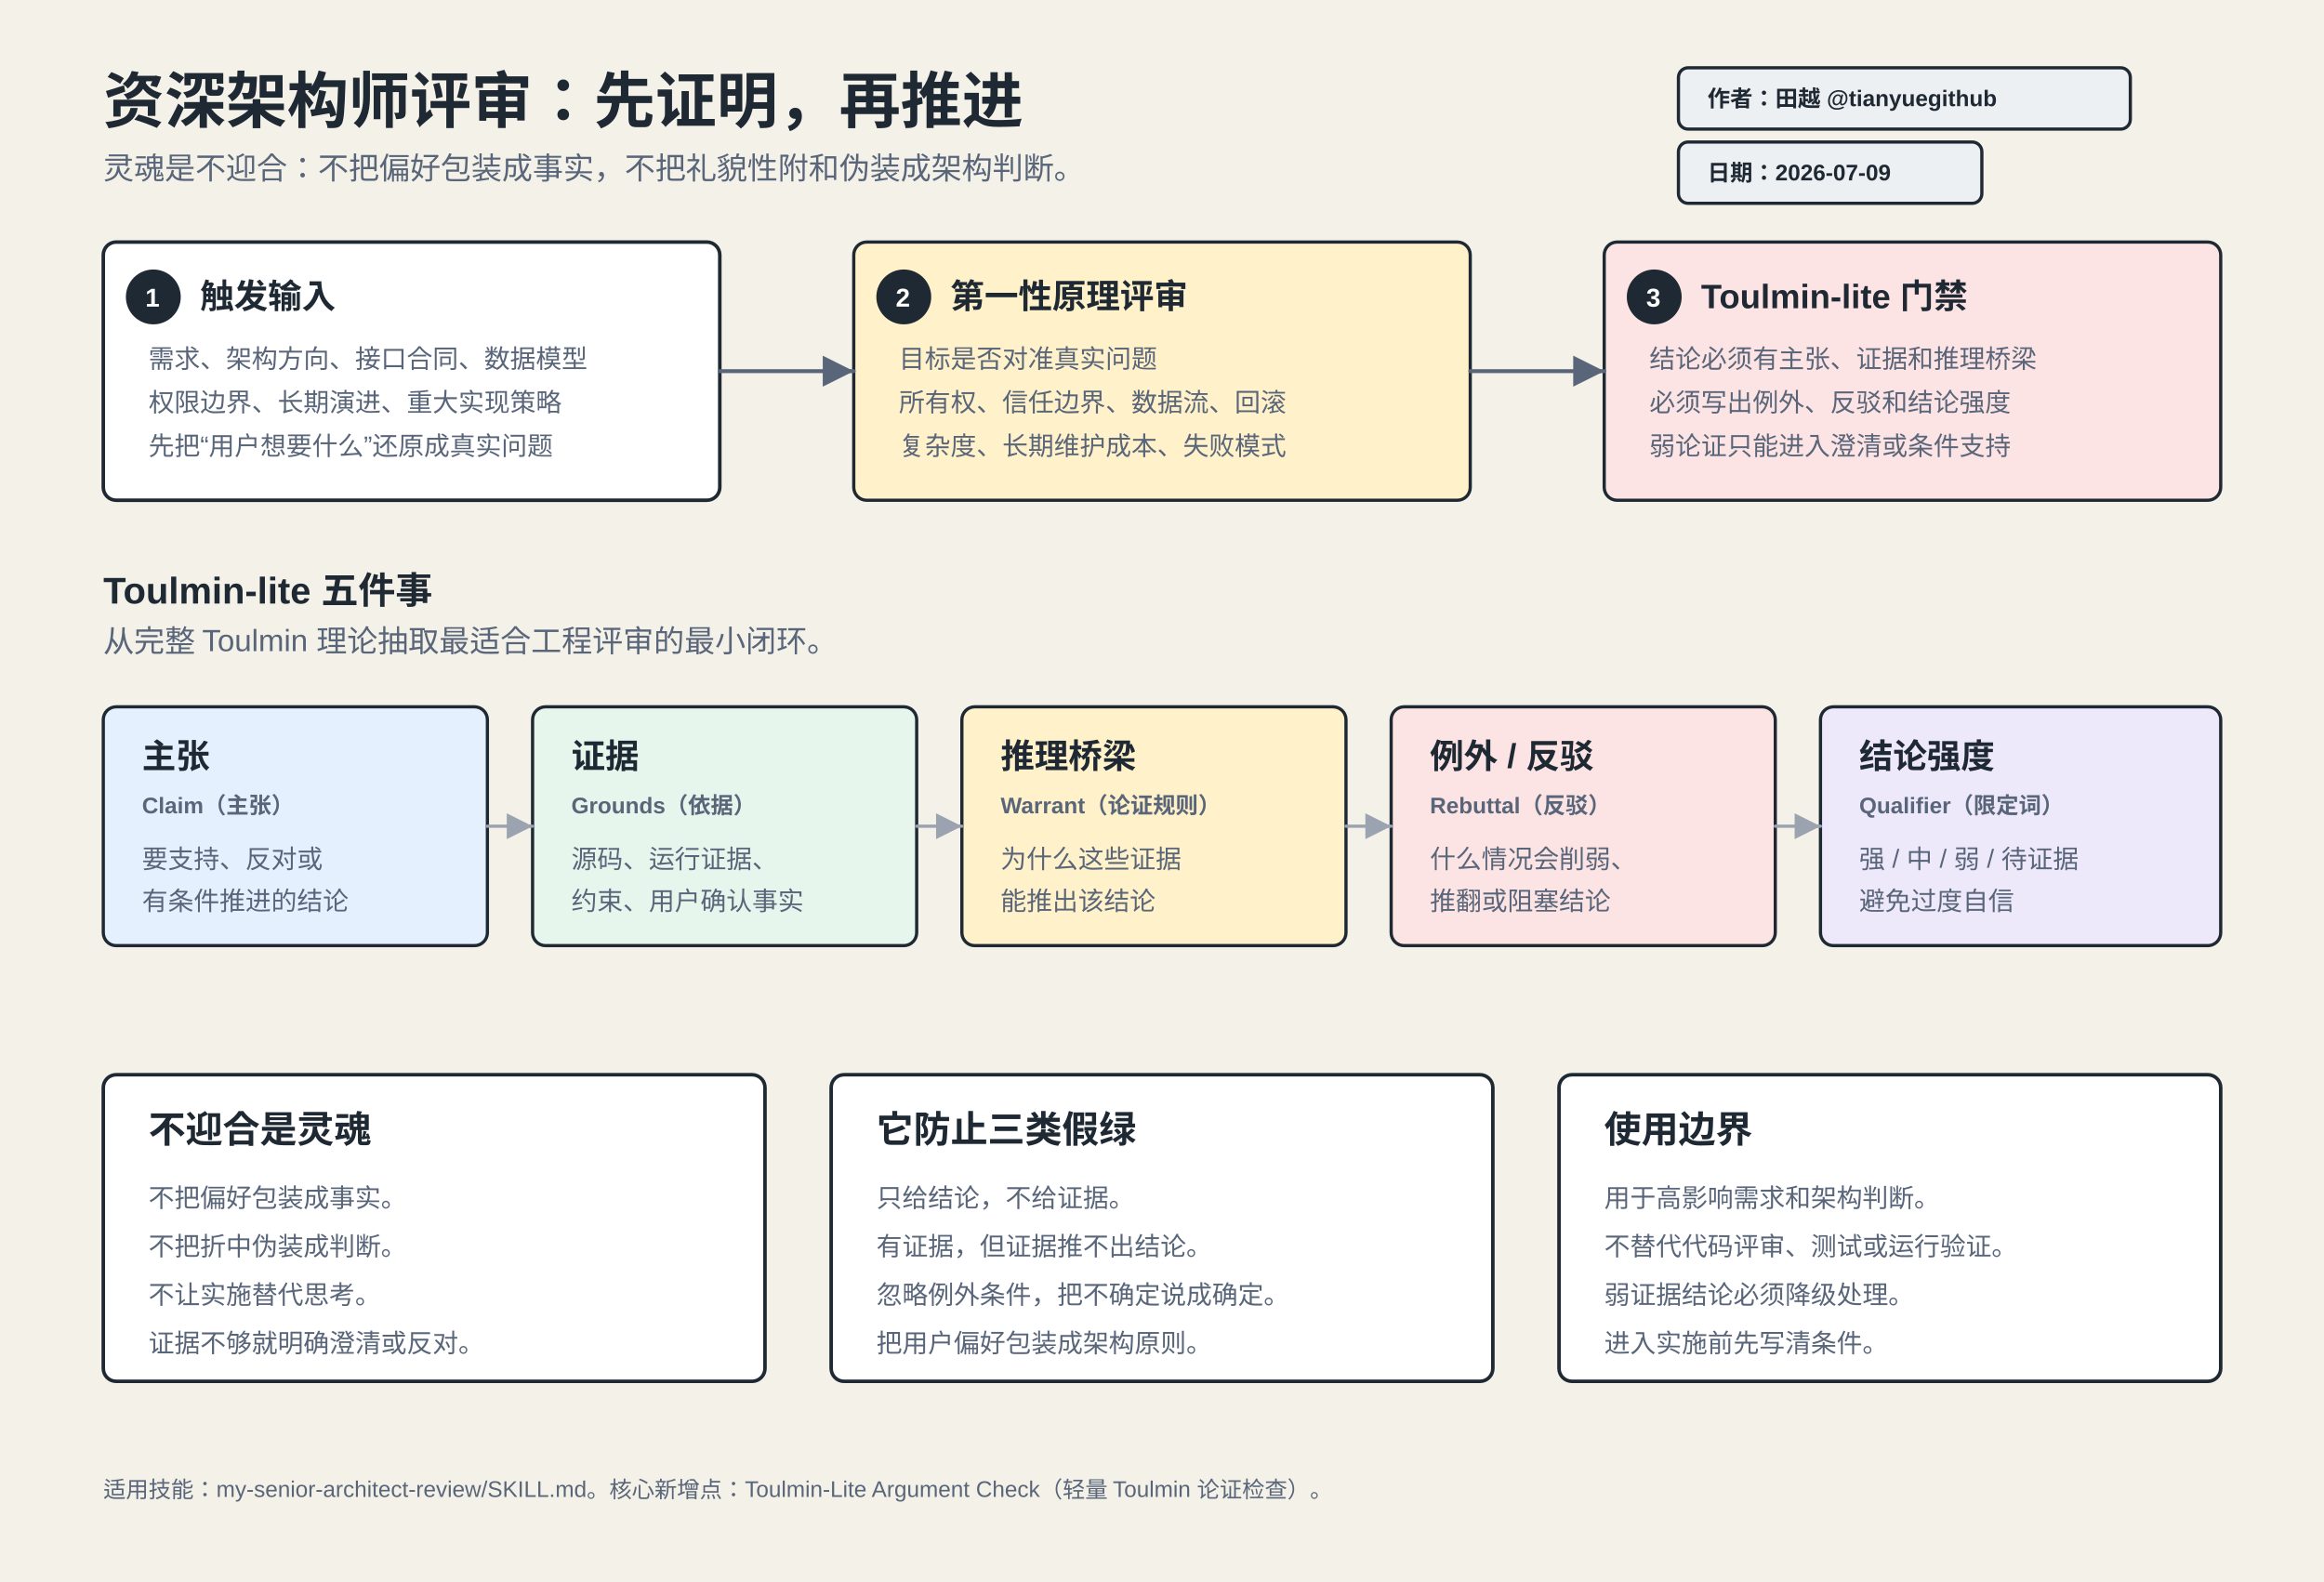
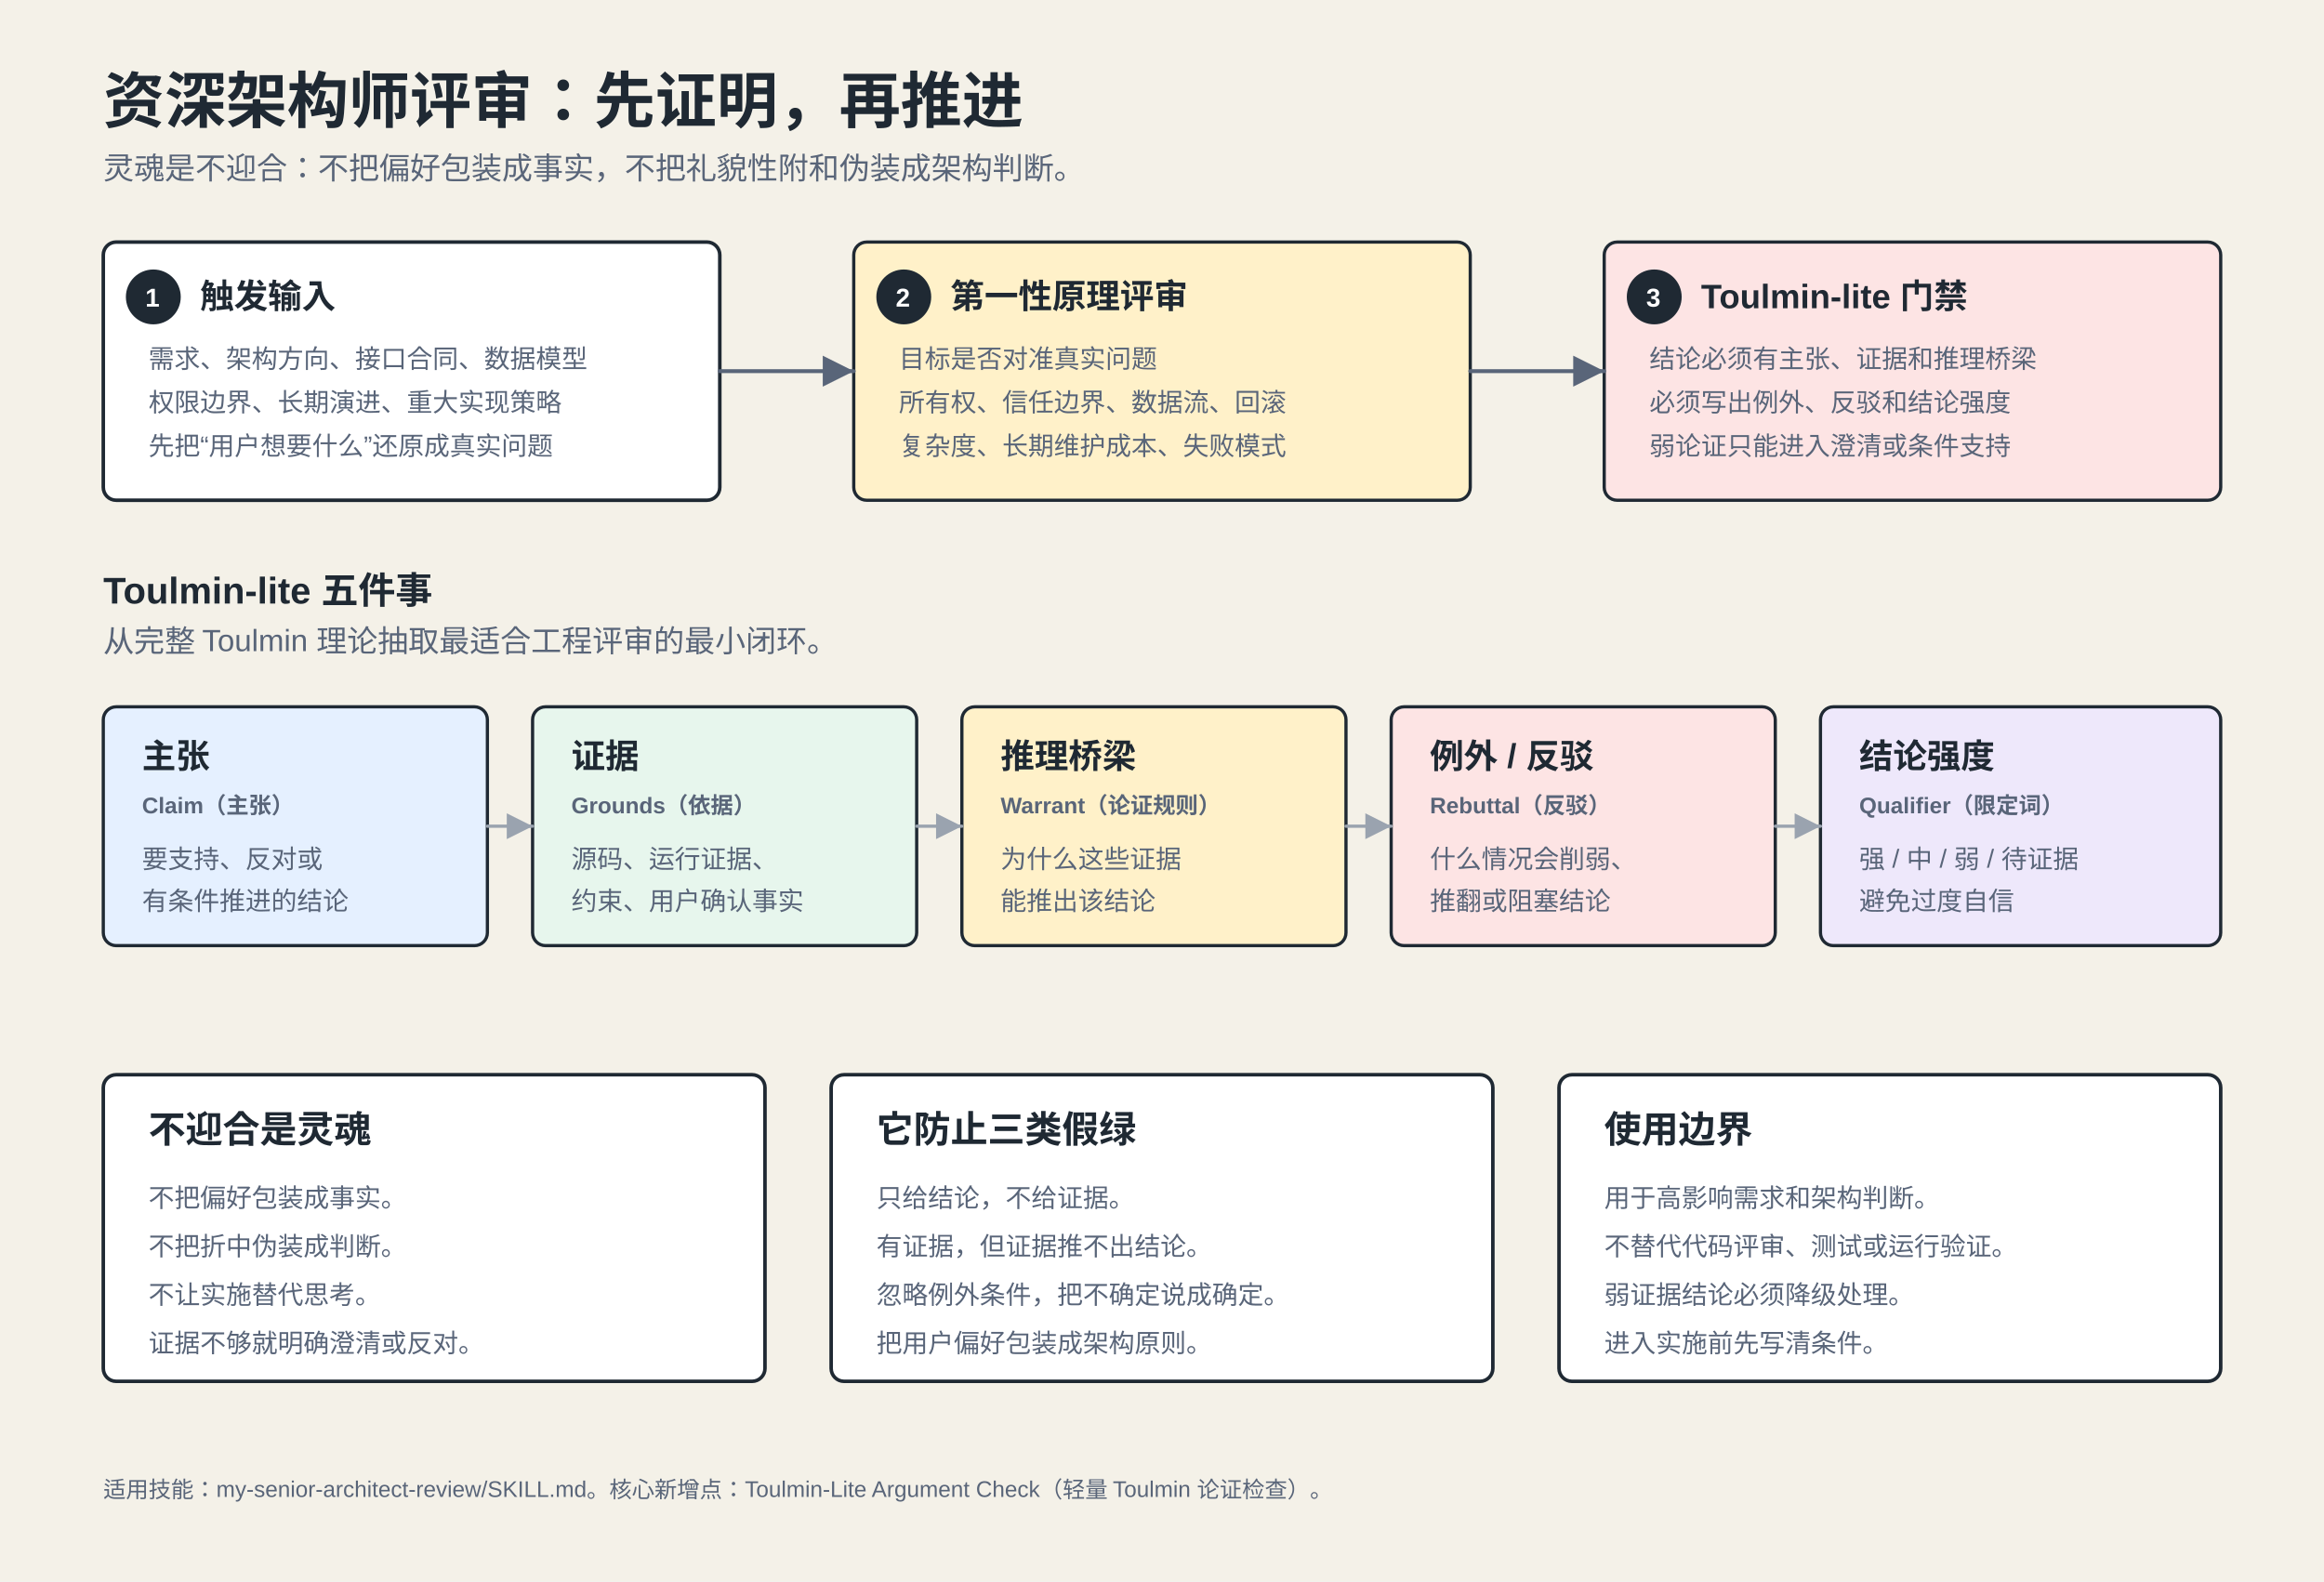
<svg xmlns="http://www.w3.org/2000/svg" width="1440" height="980" viewBox="0 0 1440 980" role="img" aria-labelledby="title desc">
  <defs>
    <style>
      .bg { fill: #f4f1e8; }
      .paper { fill: #ffffff; stroke: #1f2933; stroke-width: 2.2; }
      .ink { fill: #1f2933; }
      .muted { fill: #596579; }
      .blue { fill: #e5f0ff; stroke: #1f2933; stroke-width: 2; }
      .green { fill: #e7f6ed; stroke: #1f2933; stroke-width: 2; }
      .amber { fill: #fff1c9; stroke: #1f2933; stroke-width: 2; }
      .red { fill: #fde4e4; stroke: #1f2933; stroke-width: 2; }
      .violet { fill: #eee8fb; stroke: #1f2933; stroke-width: 2; }
      .slate { fill: #edf0f3; stroke: #1f2933; stroke-width: 2; }
      .line { fill: none; stroke: #596579; stroke-width: 2.4; stroke-linecap: round; stroke-linejoin: round; marker-end: url(#arrow); }
      .line-soft { fill: none; stroke: #9aa3af; stroke-width: 2; stroke-linecap: round; stroke-linejoin: round; marker-end: url(#arrowSoft); }
      .title { font: 800 38px Arial, "PingFang SC", "Microsoft YaHei", sans-serif; letter-spacing: 0; }
      .subtitle { font: 500 19px Arial, "PingFang SC", "Microsoft YaHei", sans-serif; }
      .section { font: 800 23px Arial, "PingFang SC", "Microsoft YaHei", sans-serif; }
      .label { font: 800 21px Arial, "PingFang SC", "Microsoft YaHei", sans-serif; }
      .body { font: 500 16px Arial, "PingFang SC", "Microsoft YaHei", sans-serif; }
      .small { font: 500 14px Arial, "PingFang SC", "Microsoft YaHei", sans-serif; }
      .code { font: 700 14px Arial, "PingFang SC", "Microsoft YaHei", sans-serif; }
      .index { font: 800 16px Arial, "PingFang SC", "Microsoft YaHei", sans-serif; fill: #ffffff; }
    </style>
    <marker id="arrow" markerWidth="12" markerHeight="12" refX="10" refY="6" orient="auto">
      <path d="M2,2 L10,6 L2,10 Z" fill="#596579" />
    </marker>
    <marker id="arrowSoft" markerWidth="12" markerHeight="12" refX="10" refY="6" orient="auto">
      <path d="M2,2 L10,6 L2,10 Z" fill="#9aa3af" />
    </marker>
  </defs>
  <rect class="bg" width="1440" height="980" />
  <text class="title ink" x="64" y="76">资深架构师评审：先证明，再推进</text>
  <text class="subtitle muted" x="64" y="111">灵魂是不迎合：不把偏好包装成事实，不把礼貌性附和伪装成架构判断。</text>
-   <rect class="slate" x="1040" y="42" width="280" height="38" rx="6" />
-   <text class="code ink" x="1058" y="66">作者：田越 @tianyuegithub</text>
-   <rect class="slate" x="1040" y="88" width="188" height="38" rx="6" />
-   <text class="code ink" x="1058" y="112">日期：2026-07-09</text>
  <g transform="translate(64 150)">
    <rect class="paper" x="0" y="0" width="382" height="160" rx="8" />
    <circle cx="31" cy="34" r="17" fill="#1f2933" />
    <text class="index" x="26" y="40">1</text>
    <text class="label ink" x="60" y="41">触发输入</text>
    <text class="body muted" x="28" y="78">需求、架构方向、接口合同、数据模型</text>
    <text class="body muted" x="28" y="105">权限边界、长期演进、重大实现策略</text>
    <text class="body muted" x="28" y="132">先把“用户想要什么”还原成真实问题</text>
  </g>
  <g transform="translate(529 150)">
    <rect class="amber" x="0" y="0" width="382" height="160" rx="8" />
    <circle cx="31" cy="34" r="17" fill="#1f2933" />
    <text class="index" x="26" y="40">2</text>
    <text class="label ink" x="60" y="41">第一性原理评审</text>
    <text class="body muted" x="28" y="78">目标是否对准真实问题</text>
    <text class="body muted" x="28" y="105">所有权、信任边界、数据流、回滚</text>
    <text class="body muted" x="28" y="132">复杂度、长期维护成本、失败模式</text>
  </g>
  <g transform="translate(994 150)">
    <rect class="red" x="0" y="0" width="382" height="160" rx="8" />
    <circle cx="31" cy="34" r="17" fill="#1f2933" />
    <text class="index" x="26" y="40">3</text>
    <text class="label ink" x="60" y="41">Toulmin-lite 门禁</text>
    <text class="body muted" x="28" y="78">结论必须有主张、证据和推理桥梁</text>
    <text class="body muted" x="28" y="105">必须写出例外、反驳和结论强度</text>
    <text class="body muted" x="28" y="132">弱论证只能进入澄清或条件支持</text>
  </g>
  <path class="line" d="M446 230 H529" />
  <path class="line" d="M911 230 H994" />
  <text class="section ink" x="64" y="374">Toulmin-lite 五件事</text>
  <text class="subtitle muted" x="64" y="404">从完整 Toulmin 理论抽取最适合工程评审的最小闭环。</text>
  <g transform="translate(64 438)">
    <rect class="blue" x="0" y="0" width="238" height="148" rx="8" />
    <text class="label ink" x="24" y="38">主张</text>
    <text class="code muted" x="24" y="66">Claim（主张）</text>
    <text class="body muted" x="24" y="100">要支持、反对或</text>
    <text class="body muted" x="24" y="126">有条件推进的结论</text>
  </g>
  <g transform="translate(330 438)">
    <rect class="green" x="0" y="0" width="238" height="148" rx="8" />
    <text class="label ink" x="24" y="38">证据</text>
    <text class="code muted" x="24" y="66">Grounds（依据）</text>
    <text class="body muted" x="24" y="100">源码、运行证据、</text>
    <text class="body muted" x="24" y="126">约束、用户确认事实</text>
  </g>
  <g transform="translate(596 438)">
    <rect class="amber" x="0" y="0" width="238" height="148" rx="8" />
    <text class="label ink" x="24" y="38">推理桥梁</text>
    <text class="code muted" x="24" y="66">Warrant（论证规则）</text>
    <text class="body muted" x="24" y="100">为什么这些证据</text>
    <text class="body muted" x="24" y="126">能推出该结论</text>
  </g>
  <g transform="translate(862 438)">
    <rect class="red" x="0" y="0" width="238" height="148" rx="8" />
    <text class="label ink" x="24" y="38">例外 / 反驳</text>
    <text class="code muted" x="24" y="66">Rebuttal（反驳）</text>
    <text class="body muted" x="24" y="100">什么情况会削弱、</text>
    <text class="body muted" x="24" y="126">推翻或阻塞结论</text>
  </g>
  <g transform="translate(1128 438)">
    <rect class="violet" x="0" y="0" width="248" height="148" rx="8" />
    <text class="label ink" x="24" y="38">结论强度</text>
    <text class="code muted" x="24" y="66">Qualifier（限定词）</text>
    <text class="body muted" x="24" y="100">强 / 中 / 弱 / 待证据</text>
    <text class="body muted" x="24" y="126">避免过度自信</text>
  </g>
  <path class="line-soft" d="M302 512 H330" />
  <path class="line-soft" d="M568 512 H596" />
  <path class="line-soft" d="M834 512 H862" />
  <path class="line-soft" d="M1100 512 H1128" />
  <g transform="translate(64 666)">
    <rect class="paper" x="0" y="0" width="410" height="190" rx="8" />
    <text class="section ink" x="28" y="42">不迎合是灵魂</text>
    <text class="body muted" x="28" y="82">不把偏好包装成事实。</text>
    <text class="body muted" x="28" y="112">不把折中伪装成判断。</text>
    <text class="body muted" x="28" y="142">不让实施替代思考。</text>
    <text class="body muted" x="28" y="172">证据不够就明确澄清或反对。</text>
  </g>
  <g transform="translate(515 666)">
    <rect class="paper" x="0" y="0" width="410" height="190" rx="8" />
    <text class="section ink" x="28" y="42">它防止三类假绿</text>
    <text class="body muted" x="28" y="82">只给结论，不给证据。</text>
    <text class="body muted" x="28" y="112">有证据，但证据推不出结论。</text>
    <text class="body muted" x="28" y="142">忽略例外条件，把不确定说成确定。</text>
    <text class="body muted" x="28" y="172">把用户偏好包装成架构原则。</text>
  </g>
  <g transform="translate(966 666)">
    <rect class="paper" x="0" y="0" width="410" height="190" rx="8" />
    <text class="section ink" x="28" y="42">使用边界</text>
    <text class="body muted" x="28" y="82">用于高影响需求和架构判断。</text>
    <text class="body muted" x="28" y="112">不替代代码评审、测试或运行验证。</text>
    <text class="body muted" x="28" y="142">弱证据结论必须降级处理。</text>
    <text class="body muted" x="28" y="172">进入实施前先写清条件。</text>
  </g>
  <text class="small muted" x="64" y="928">适用技能：my-senior-architect-review/SKILL.md。核心新增点：Toulmin-Lite Argument Check（轻量 Toulmin 论证检查）。</text>
</svg>
